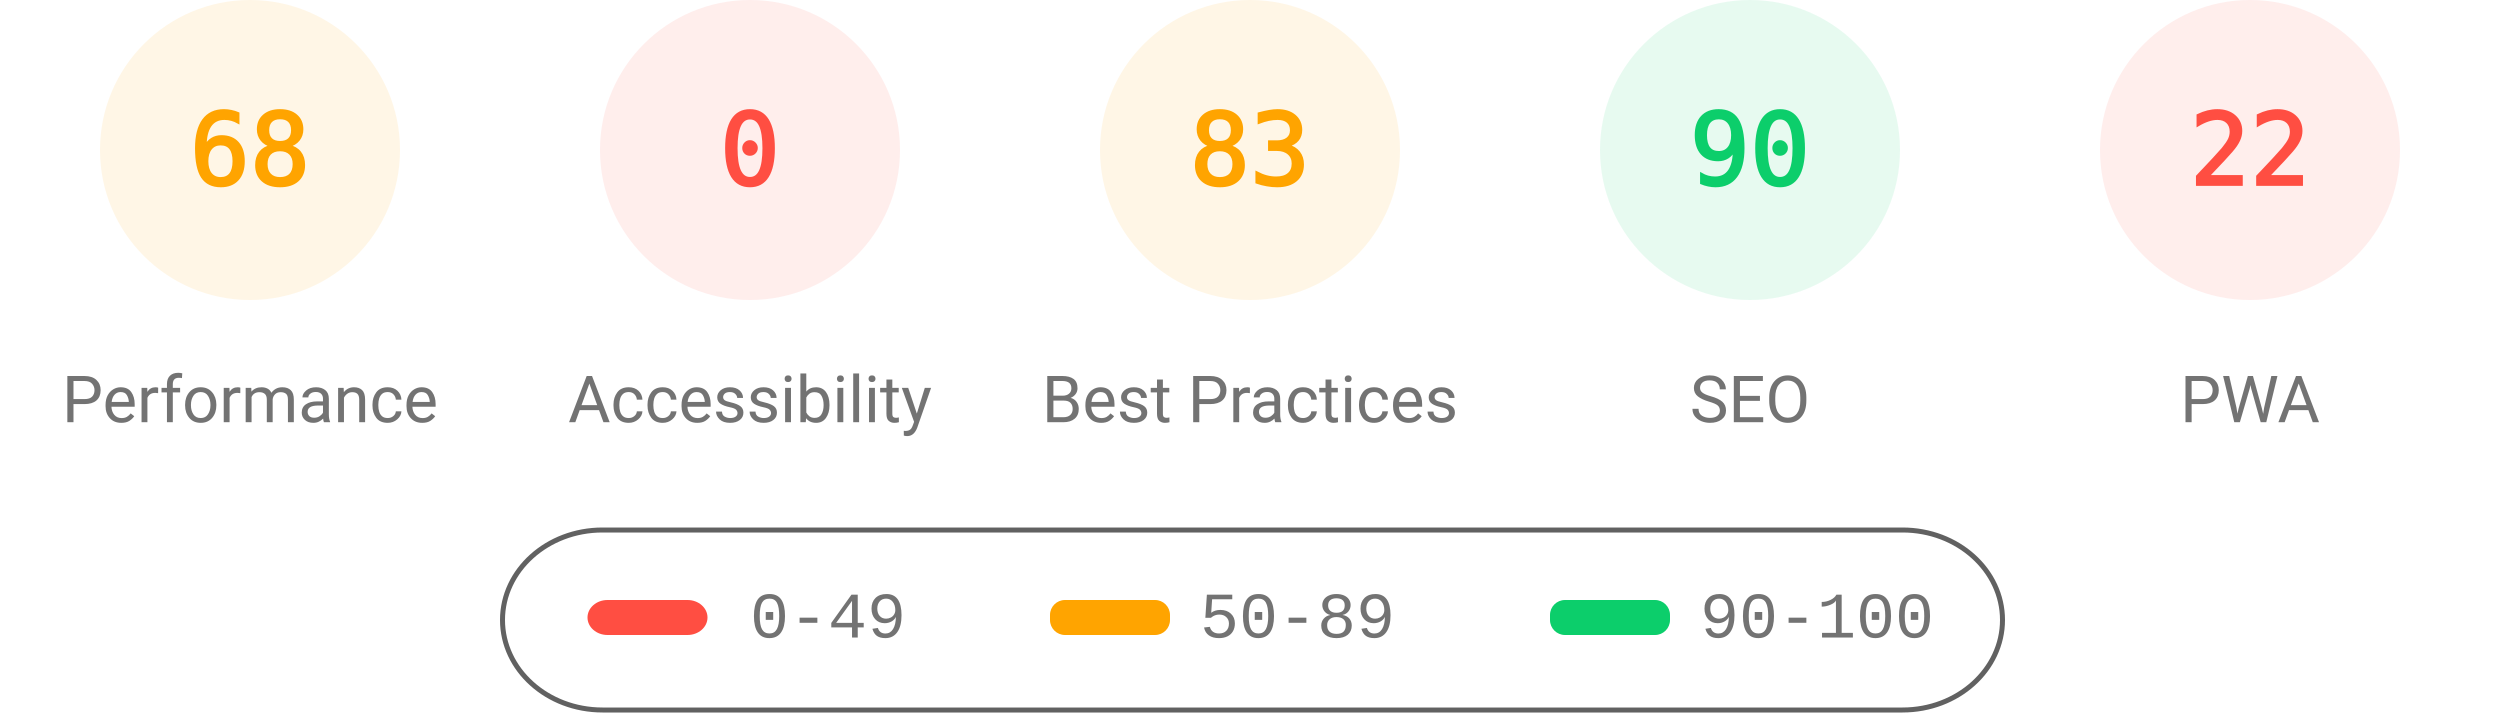
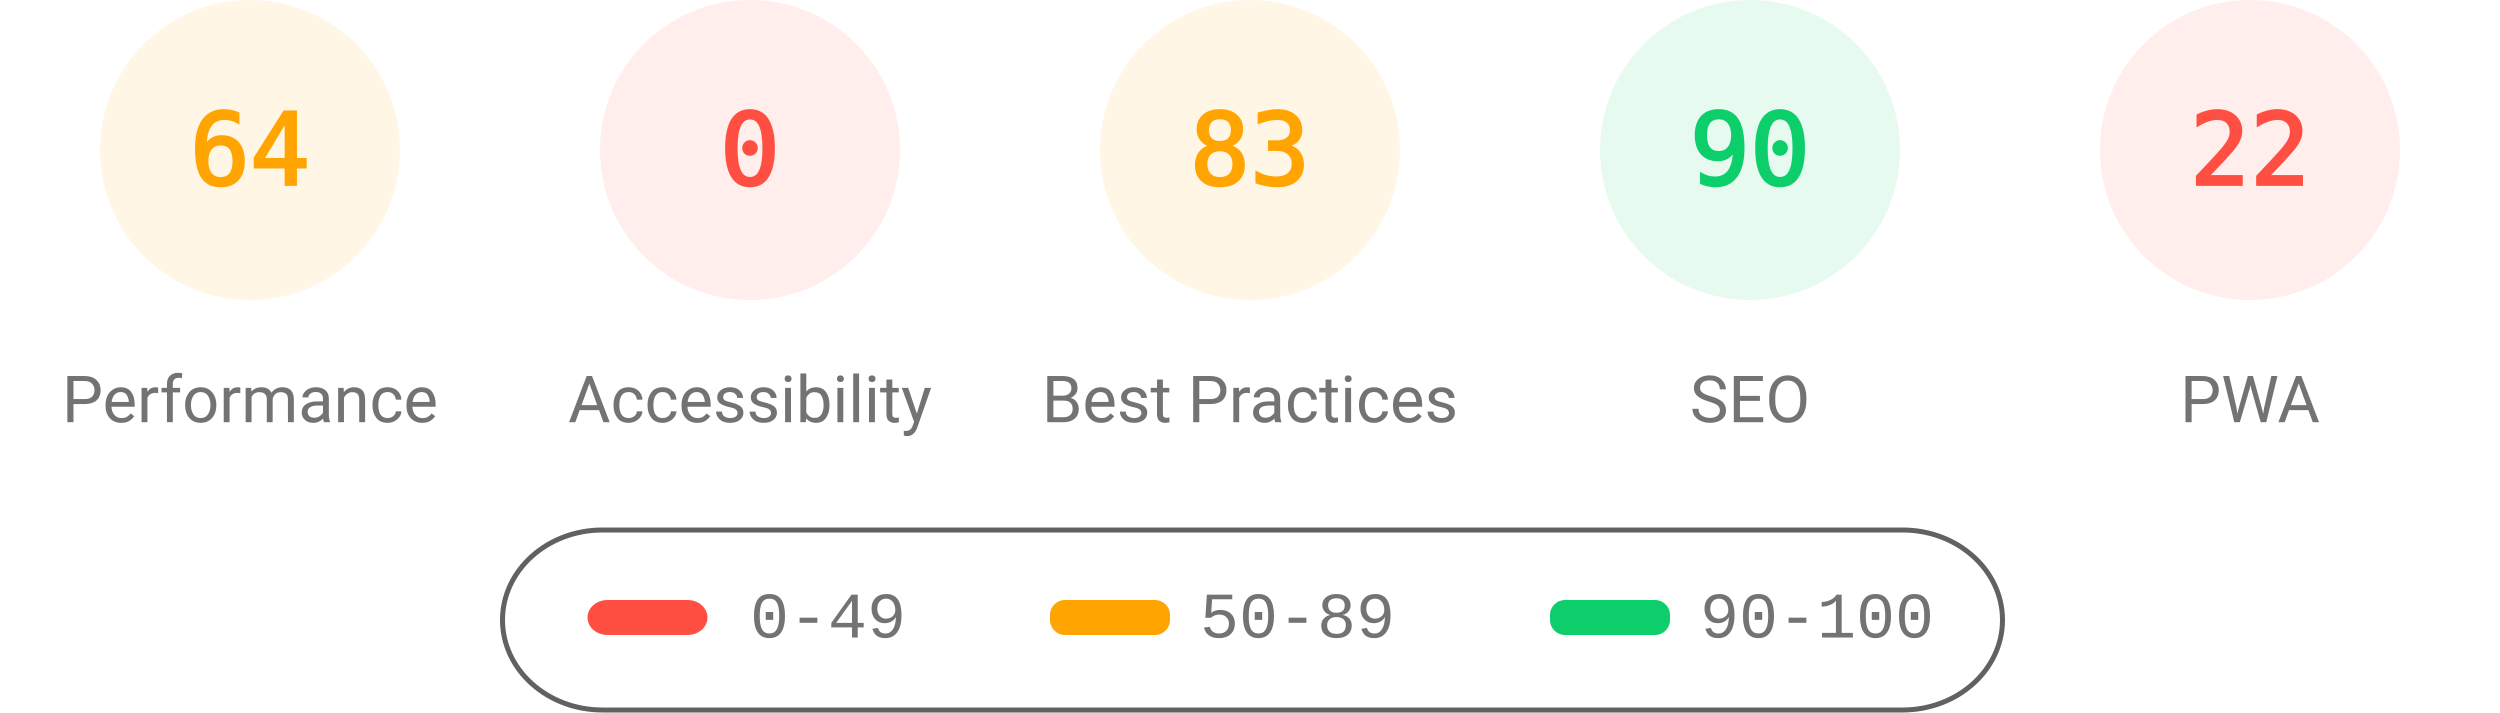
<svg xmlns="http://www.w3.org/2000/svg" fill="none" width="1000" height="285">
  <style>.gauge-base{opacity:.1}.gauge-arc{fill:none;animation-delay:250ms;stroke-linecap:round;transform:rotate(-90deg);transform-origin:100px 60px;animation:load-gauge 1s ease forwards}.guage-text{font-size:40px;font-family:monospace;text-align:center}.guage-red{color:#ff4e42;fill:#ff4e42;stroke:#ff4e42}.guage-orange{color:#ffa400;fill:#ffa400;stroke:#ffa400}.guage-green{color:#0cce6b;fill:#0cce6b;stroke:#0cce6b}.guage-undefined{color:#5c5c5c;fill:#5c5c5c;stroke:#5c5c5c}.guage-title{color:#737373;fill:#737373;stroke:none;font-size:26px;line-height:26px;font-family:Roboto,Halvetica,Arial,sans-serif}@keyframes load-gauge{from{stroke-dasharray:0 352.858}}</style>
  <svg class="guage-div guage-perf guage-orange" viewBox="0 0 200 200" width="200" height="200">
    <circle class="gauge-base" r="56" cx="100" cy="60" stroke-width="8" />
-     <circle class="gauge-arc guage-arc-1" r="56" cx="100" cy="60" stroke-width="8" style="stroke-dasharray:239.263,351.858" />
-     <text class="guage-text" x="100" y="60" alignment-baseline="central" dominant-baseline="central" text-anchor="middle">68</text>
+     <circle class="gauge-arc guage-arc-1" r="56" cx="100" cy="60" stroke-width="8" style="stroke-dasharray:225.189,351.858" />
+     <text class="guage-text" x="100" y="60" alignment-baseline="central" dominant-baseline="central" text-anchor="middle">64</text>
    <text class="guage-title" x="100" y="160" alignment-baseline="central" dominant-baseline="central" text-anchor="middle">Performance</text>
  </svg>
  <svg class="guage-div guage-acc guage-red" viewBox="0 0 200 200" width="200" height="200" x="200">
    <circle class="gauge-base" r="56" cx="100" cy="60" stroke-width="8" />
    <circle class="gauge-arc guage-arc-2" r="56" cx="100" cy="60" stroke-width="8" style="stroke-dasharray:0,351.858" />
    <text class="guage-text" x="100" y="60" alignment-baseline="central" dominant-baseline="central" text-anchor="middle">0</text>
    <text class="guage-title" x="100" y="160" alignment-baseline="central" dominant-baseline="central" text-anchor="middle">Accessibility</text>
  </svg>
  <svg class="guage-div guage-best guage-orange" viewBox="0 0 200 200" width="200" height="200" x="400">
    <circle class="gauge-base" r="56" cx="100" cy="60" stroke-width="8" />
    <circle class="gauge-arc guage-arc-3" r="56" cx="100" cy="60" stroke-width="8" style="stroke-dasharray:292.042,351.858" />
    <text class="guage-text" x="100" y="60" alignment-baseline="central" dominant-baseline="central" text-anchor="middle">83</text>
    <text class="guage-title" x="100" y="160" alignment-baseline="central" dominant-baseline="central" text-anchor="middle">Best Practices</text>
  </svg>
  <svg class="guage-div guage-seo guage-green" viewBox="0 0 200 200" width="200" height="200" x="600">
    <circle class="gauge-base" r="56" cx="100" cy="60" stroke-width="8" />
    <circle class="gauge-arc guage-arc-4" r="56" cx="100" cy="60" stroke-width="8" style="stroke-dasharray:316.672,351.858" />
    <text class="guage-text" x="100" y="60" alignment-baseline="central" dominant-baseline="central" text-anchor="middle">90</text>
    <text class="guage-title" x="100" y="160" alignment-baseline="central" dominant-baseline="central" text-anchor="middle">SEO</text>
  </svg>
  <svg class="guage-div guage-pwa guage-red" viewBox="0 0 200 200" width="200" height="200" x="800">
    <circle class="gauge-base" r="56" cx="100" cy="60" stroke-width="8" />
    <circle class="gauge-arc guage-arc-4" r="56" cx="100" cy="60" stroke-width="8" style="stroke-dasharray:77.409,351.858" />
    <text class="guage-text" x="100" y="60" alignment-baseline="central" dominant-baseline="central" text-anchor="middle">22</text>
    <text class="guage-title" x="100" y="160" alignment-baseline="central" dominant-baseline="central" text-anchor="middle">PWA</text>
  </svg>
  <svg width="604" height="76" x="200" y="210">
    <path fill="none" id="canvas_background" d="M-1-1h604v80H-1z" />
    <rect fill-opacity="0" stroke="#616161" stroke-width="2" rx="40" id="svg_2" height="72" width="600" y="2" x="1" fill="#000" />
    <rect stroke="#000" rx="8" id="svg_3" height="14" width="48" y="30" x="35" stroke-opacity="null" stroke-width="0" fill="#ff4e42" />
    <rect stroke="#000" rx="6" id="svg_4" height="14" width="48" y="30" x="220" stroke-opacity="null" stroke-width="0" fill="#ffa400" />
    <rect stroke="#000" rx="6" id="svg_5" height="14" width="48" y="30" x="420" stroke-opacity="null" stroke-width="0" fill="#0cce6b" />
    <text xml:space="preserve" text-anchor="start" font-family="'Courier New', Courier, monospace" font-size="26" id="svg_6" y="45" x="100" stroke-opacity="null" stroke-width="0" stroke="#000" fill="#737373">0-49</text>
    <text xml:space="preserve" text-anchor="start" font-family="'Courier New', Courier, monospace" font-size="26" id="svg_7" y="45" x="280" stroke-opacity="null" stroke-width="0" stroke="#000" fill="#737373">50-89</text>
    <text xml:space="preserve" text-anchor="start" font-family="'Courier New', Courier, monospace" font-size="26" id="svg_8" y="45" x="480" stroke-opacity="null" stroke-width="0" stroke="#000" fill="#737373">90-100</text>
  </svg>
</svg>
